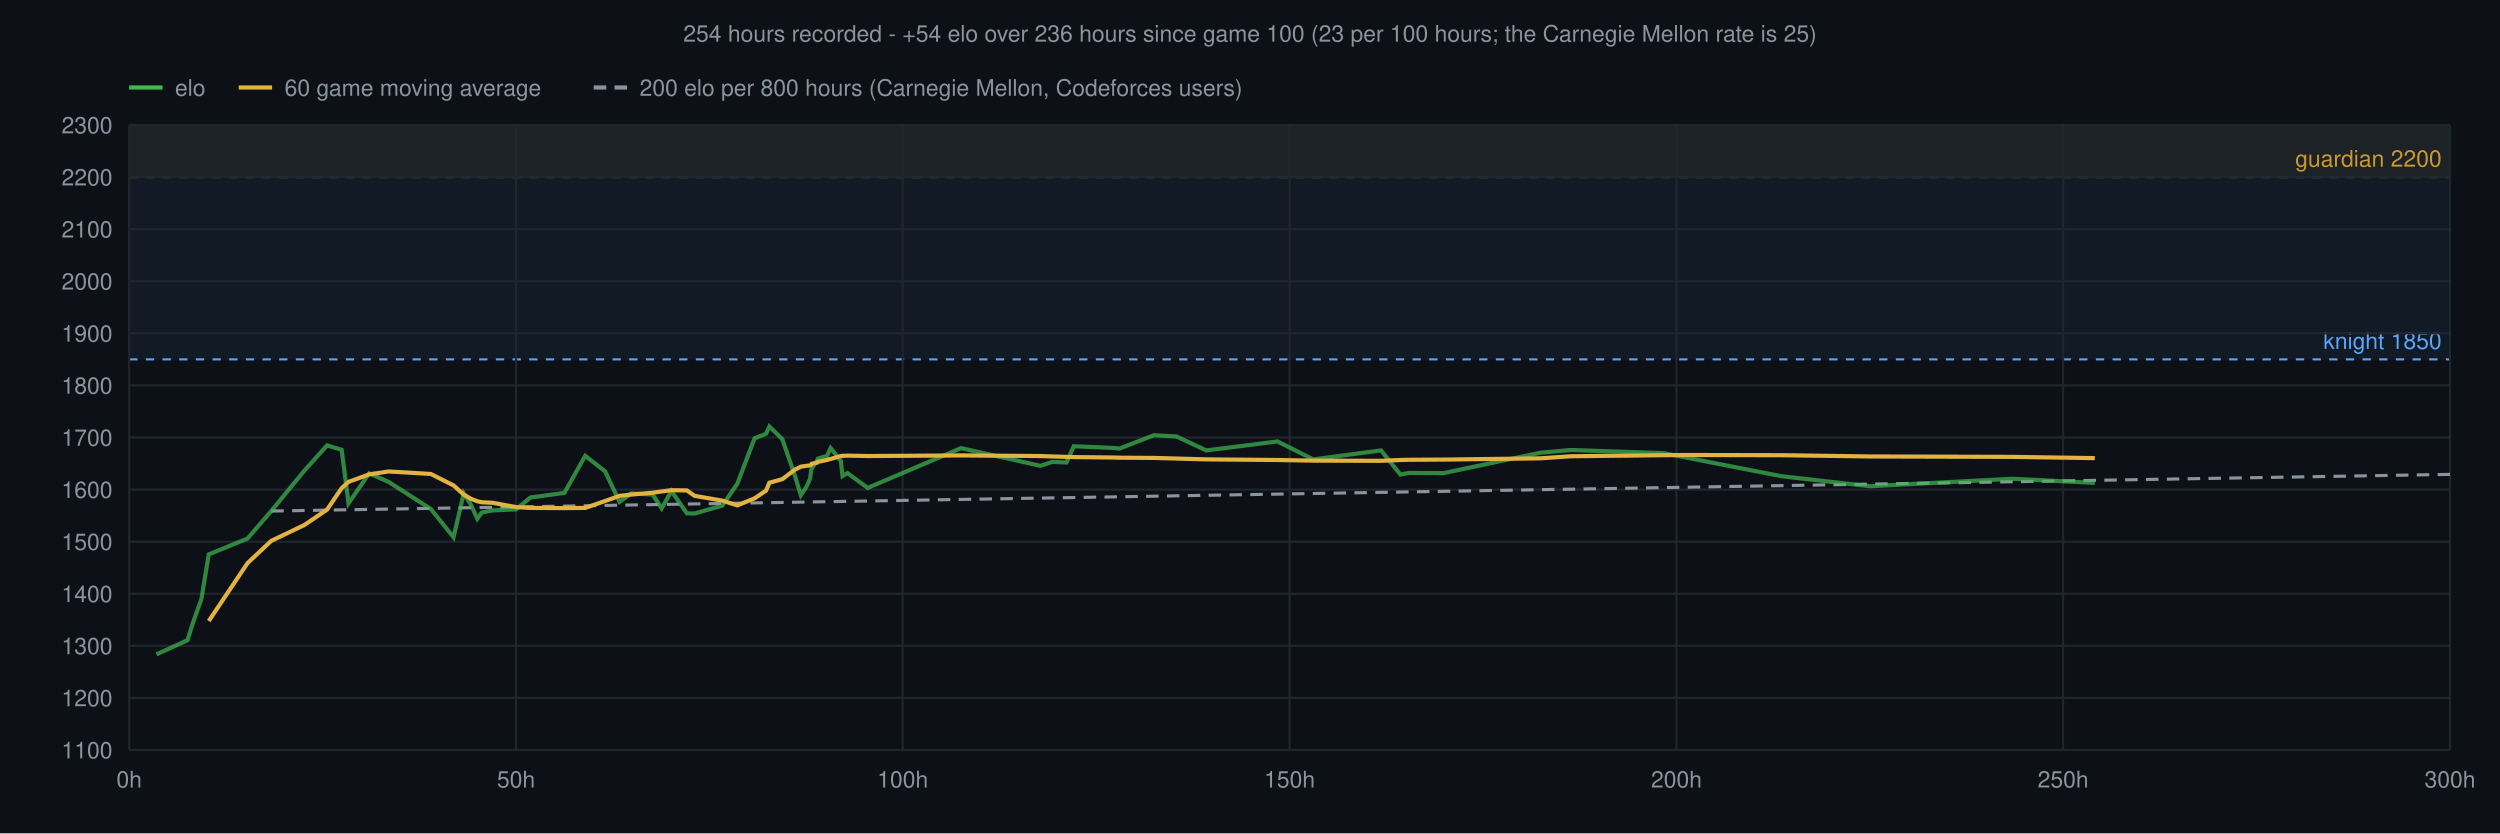
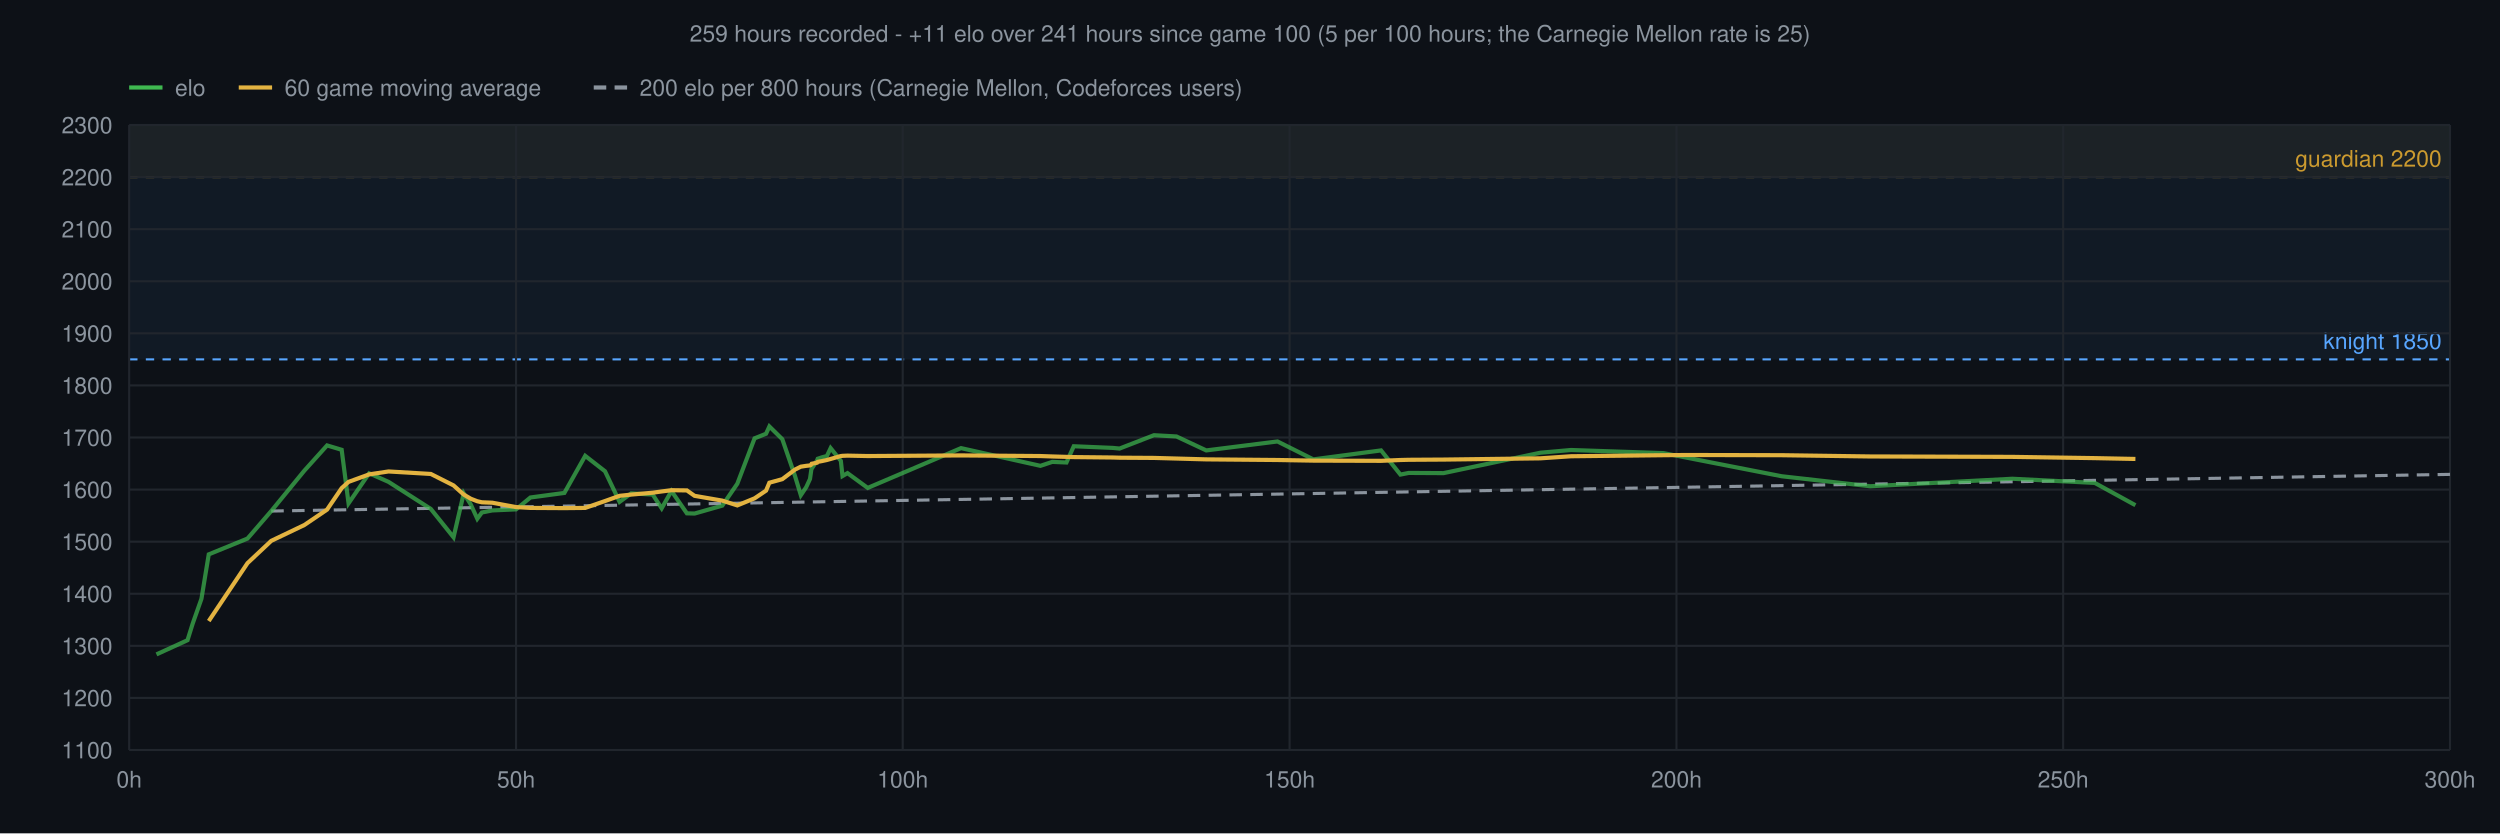
<svg xmlns="http://www.w3.org/2000/svg" viewBox="0 0 1200 400" font-family="Helvetica,sans-serif">
  <rect width="1200" height="400" fill="#0d1117" />
-   <text x="600" y="20" text-anchor="middle" font-size="11" fill="#8b949e">254 hours recorded - +54 elo over 236 hours since game 100 (23 per 100 hours; the Carnegie Mellon rate is 25)</text>
+   <text x="600" y="20" text-anchor="middle" font-size="11" fill="#8b949e">259 hours recorded - +11 elo over 241 hours since game 100 (5 per 100 hours; the Carnegie Mellon rate is 25)</text>
  <rect x="62" y="60" width="1114" height="25.0" fill="#d29922" fill-opacity="0.06" />
  <line x1="62" y1="85.0" x2="1176" y2="85.0" stroke="#d29922" stroke-width="1" stroke-dasharray="4 4" />
  <text x="1172" y="80.0" text-anchor="end" font-size="11" fill="#d29922">guardian 2200</text>
  <rect x="62" y="60" width="1114" height="112.5" fill="#58a6ff" fill-opacity="0.06" />
  <line x1="62" y1="172.5" x2="1176" y2="172.5" stroke="#58a6ff" stroke-width="1" stroke-dasharray="4 4" />
  <text x="1172" y="167.5" text-anchor="end" font-size="11" fill="#58a6ff">knight 1850</text>
  <line x1="62" y1="360.0" x2="1176" y2="360.0" stroke="#21262d" stroke-width="1" />
  <text x="54" y="364.0" text-anchor="end" font-size="11" fill="#8b949e">1100</text>
  <line x1="62" y1="335.0" x2="1176" y2="335.0" stroke="#21262d" stroke-width="1" />
  <text x="54" y="339.0" text-anchor="end" font-size="11" fill="#8b949e">1200</text>
  <line x1="62" y1="310.0" x2="1176" y2="310.0" stroke="#21262d" stroke-width="1" />
  <text x="54" y="314.0" text-anchor="end" font-size="11" fill="#8b949e">1300</text>
  <line x1="62" y1="285.0" x2="1176" y2="285.0" stroke="#21262d" stroke-width="1" />
  <text x="54" y="289.0" text-anchor="end" font-size="11" fill="#8b949e">1400</text>
  <line x1="62" y1="260.0" x2="1176" y2="260.0" stroke="#21262d" stroke-width="1" />
  <text x="54" y="264.0" text-anchor="end" font-size="11" fill="#8b949e">1500</text>
  <line x1="62" y1="235.0" x2="1176" y2="235.0" stroke="#21262d" stroke-width="1" />
  <text x="54" y="239.0" text-anchor="end" font-size="11" fill="#8b949e">1600</text>
  <line x1="62" y1="210.0" x2="1176" y2="210.0" stroke="#21262d" stroke-width="1" />
  <text x="54" y="214.0" text-anchor="end" font-size="11" fill="#8b949e">1700</text>
  <line x1="62" y1="185.0" x2="1176" y2="185.0" stroke="#21262d" stroke-width="1" />
  <text x="54" y="189.0" text-anchor="end" font-size="11" fill="#8b949e">1800</text>
  <line x1="62" y1="160.0" x2="1176" y2="160.0" stroke="#21262d" stroke-width="1" />
  <text x="54" y="164.0" text-anchor="end" font-size="11" fill="#8b949e">1900</text>
  <line x1="62" y1="135.0" x2="1176" y2="135.0" stroke="#21262d" stroke-width="1" />
  <text x="54" y="139.0" text-anchor="end" font-size="11" fill="#8b949e">2000</text>
  <line x1="62" y1="110.0" x2="1176" y2="110.0" stroke="#21262d" stroke-width="1" />
  <text x="54" y="114.0" text-anchor="end" font-size="11" fill="#8b949e">2100</text>
  <line x1="62" y1="85.0" x2="1176" y2="85.0" stroke="#21262d" stroke-width="1" />
  <text x="54" y="89.0" text-anchor="end" font-size="11" fill="#8b949e">2200</text>
  <line x1="62" y1="60.0" x2="1176" y2="60.0" stroke="#21262d" stroke-width="1" />
  <text x="54" y="64.0" text-anchor="end" font-size="11" fill="#8b949e">2300</text>
  <line x1="62.0" y1="60" x2="62.0" y2="360" stroke="#21262d" stroke-width="1" />
  <text x="62.0" y="378" text-anchor="middle" font-size="11" fill="#8b949e">0h</text>
  <line x1="247.7" y1="60" x2="247.7" y2="360" stroke="#21262d" stroke-width="1" />
  <text x="247.7" y="378" text-anchor="middle" font-size="11" fill="#8b949e">50h</text>
  <line x1="433.3" y1="60" x2="433.3" y2="360" stroke="#21262d" stroke-width="1" />
  <text x="433.3" y="378" text-anchor="middle" font-size="11" fill="#8b949e">100h</text>
  <line x1="619.0" y1="60" x2="619.0" y2="360" stroke="#21262d" stroke-width="1" />
  <text x="619.0" y="378" text-anchor="middle" font-size="11" fill="#8b949e">150h</text>
  <line x1="804.7" y1="60" x2="804.7" y2="360" stroke="#21262d" stroke-width="1" />
  <text x="804.7" y="378" text-anchor="middle" font-size="11" fill="#8b949e">200h</text>
  <line x1="990.3" y1="60" x2="990.3" y2="360" stroke="#21262d" stroke-width="1" />
  <text x="990.3" y="378" text-anchor="middle" font-size="11" fill="#8b949e">250h</text>
  <line x1="1176.0" y1="60" x2="1176.0" y2="360" stroke="#21262d" stroke-width="1" />
  <text x="1176.0" y="378" text-anchor="middle" font-size="11" fill="#8b949e">300h</text>
  <line x1="130.2" y1="245.3" x2="1176.0" y2="227.7" stroke="#8b949e" stroke-width="1.5" stroke-dasharray="6 4" />
-   <polyline points="75.1,314.1 90.0,307.3 92.5,299.3 96.7,287.4 100.2,266.1 118.8,258.5 130.2,245.3 146.1,225.9 157.0,213.8 164.0,215.9 167.3,241.6 177.2,227.2 186.5,231.3 206.8,244.3 217.7,257.9 222.6,236.8 226.0,242.2 229.1,249.0 231.3,246.0 236.3,245.0 247.7,244.5 254.6,238.8 270.9,236.6 280.9,218.8 290.4,226.2 297.4,240.9 303.0,236.8 313.3,237.4 317.6,244.0 322.3,235.7 329.7,246.4 333.4,246.5 346.7,242.7 353.9,232.2 362.2,210.4 367.7,208.2 369.3,204.7 375.5,210.8 381.6,228.5 384.4,237.7 387.0,233.8 388.8,229.9 389.2,227.1 389.4,225.6 389.6,225.0 392.2,221.0 392.5,220.2 394.6,219.5 396.9,218.9 398.7,215.1 403.6,221.2 404.4,228.5 406.8,227.1 416.5,234.2 461.3,215.1 499.4,223.6 505.1,221.7 511.9,222.0 515.4,214.2 534.2,215.0 537.4,215.3 553.9,208.9 564.7,209.5 579.0,216.2 613.2,211.9 630.4,220.5 662.9,216.2 672.2,227.8 676.2,227.0 692.9,227.1 739.4,217.3 754.1,216.0 798.5,217.5 809.2,219.6 855.2,228.6 897.7,233.4 965.9,229.8 1005.5,231.8" fill="none" stroke="#3fb950" stroke-width="2" stroke-opacity="0.7" />
-   <polyline points="100.2,298.1 118.8,270.3 130.2,259.6 146.1,252.0 157.0,244.6 164.0,234.3 167.3,231.3 177.2,227.7 186.5,226.3 206.8,227.5 217.7,233.0 222.6,237.4 226.0,239.4 229.1,240.6 231.3,241.1 236.3,241.3 247.7,243.4 254.6,243.8 270.9,243.9 280.9,243.8 290.4,240.5 297.4,238.0 303.0,237.4 313.3,236.5 317.6,235.9 322.3,235.3 329.7,235.4 333.4,238.0 346.7,240.3 353.9,242.6 362.2,239.2 367.7,235.5 369.3,231.7 375.5,230.0 381.6,225.4 384.4,224.0 387.0,223.6 388.8,223.4 389.2,223.2 389.4,222.9 389.6,222.6 392.2,222.1 392.5,221.7 394.6,221.3 396.9,220.8 398.7,220.3 403.6,218.9 404.4,218.8 406.8,218.7 416.5,218.9 461.3,218.6 499.4,218.9 505.1,219.1 511.9,219.3 515.4,219.4 534.2,219.6 537.4,219.7 553.9,219.8 564.7,220.1 579.0,220.5 613.2,220.8 630.4,221.1 662.9,221.2 672.2,220.8 676.2,220.7 692.9,220.6 739.4,220.0 754.1,219.0 798.5,218.5 809.2,218.4 855.2,218.5 897.7,219.1 965.9,219.3 1005.5,219.9" fill="none" stroke="#e3b341" stroke-width="2" />
+   <polyline points="75.1,314.1 90.0,307.3 92.5,299.3 96.7,287.4 100.2,266.1 118.8,258.5 130.2,245.3 146.1,225.9 157.0,213.8 164.0,215.9 167.3,241.6 177.2,227.2 186.5,231.3 206.8,244.3 217.7,257.9 222.6,236.8 226.0,242.2 229.1,249.0 231.3,246.0 236.3,245.0 247.7,244.5 254.6,238.8 270.9,236.6 280.9,218.8 290.4,226.2 297.4,240.9 303.0,236.8 313.3,237.4 317.6,244.0 322.3,235.7 329.7,246.4 333.4,246.5 346.7,242.7 353.9,232.2 362.2,210.4 367.7,208.2 369.3,204.7 375.5,210.8 381.6,228.5 384.4,237.7 387.0,233.8 388.8,229.9 389.2,227.1 389.4,225.6 389.6,225.0 392.2,221.0 392.5,220.2 394.6,219.5 396.9,218.9 398.7,215.1 403.6,221.2 404.4,228.5 406.8,227.1 416.5,234.2 461.3,215.1 499.4,223.6 505.1,221.7 511.9,222.0 515.4,214.2 534.2,215.0 537.4,215.3 553.9,208.9 564.7,209.5 579.0,216.2 613.2,211.9 630.4,220.5 662.9,216.2 672.2,227.8 676.2,227.0 692.9,227.1 739.4,217.3 754.1,216.0 798.5,217.5 809.2,219.6 855.2,228.6 897.7,233.4 965.9,229.8 1005.5,231.8 1025.0,242.5" fill="none" stroke="#3fb950" stroke-width="2" stroke-opacity="0.7" />
+   <polyline points="100.2,298.1 118.8,270.3 130.2,259.6 146.1,252.0 157.0,244.6 164.0,234.3 167.3,231.3 177.2,227.7 186.5,226.3 206.8,227.5 217.7,233.0 222.6,237.4 226.0,239.4 229.1,240.6 231.3,241.1 236.3,241.3 247.7,243.4 254.6,243.8 270.9,243.9 280.9,243.8 290.4,240.5 297.4,238.0 303.0,237.4 313.3,236.5 317.6,235.9 322.3,235.3 329.7,235.4 333.4,238.0 346.7,240.3 353.9,242.6 362.2,239.2 367.7,235.5 369.3,231.7 375.5,230.0 381.6,225.4 384.4,224.0 387.0,223.6 388.8,223.4 389.2,223.2 389.4,222.9 389.6,222.6 392.2,222.1 392.5,221.7 394.6,221.3 396.9,220.8 398.7,220.3 403.6,218.9 404.4,218.8 406.8,218.7 416.5,218.9 461.3,218.6 499.4,218.9 505.1,219.1 511.9,219.3 515.4,219.4 534.2,219.6 537.4,219.7 553.9,219.8 564.7,220.1 579.0,220.5 613.2,220.8 630.4,221.1 662.9,221.2 672.2,220.8 676.2,220.7 692.9,220.6 739.4,220.0 754.1,219.0 798.5,218.5 809.2,218.4 855.2,218.5 897.7,219.1 965.9,219.3 1005.5,219.9 1025.0,220.3" fill="none" stroke="#e3b341" stroke-width="2" />
  <line x1="62" y1="42" x2="78" y2="42" stroke="#3fb950" stroke-width="2" />
  <text x="84" y="46" font-size="11" fill="#8b949e">elo</text>
  <line x1="114.6" y1="42" x2="130.6" y2="42" stroke="#e3b341" stroke-width="2" />
  <text x="136.6" y="46" font-size="11" fill="#8b949e">60 game moving average</text>
  <line x1="285.0" y1="42" x2="301.0" y2="42" stroke="#8b949e" stroke-width="2" stroke-dasharray="6 4" />
  <text x="307.0" y="46" font-size="11" fill="#8b949e">200 elo per 800 hours (Carnegie Mellon, Codeforces users)</text>
</svg>
